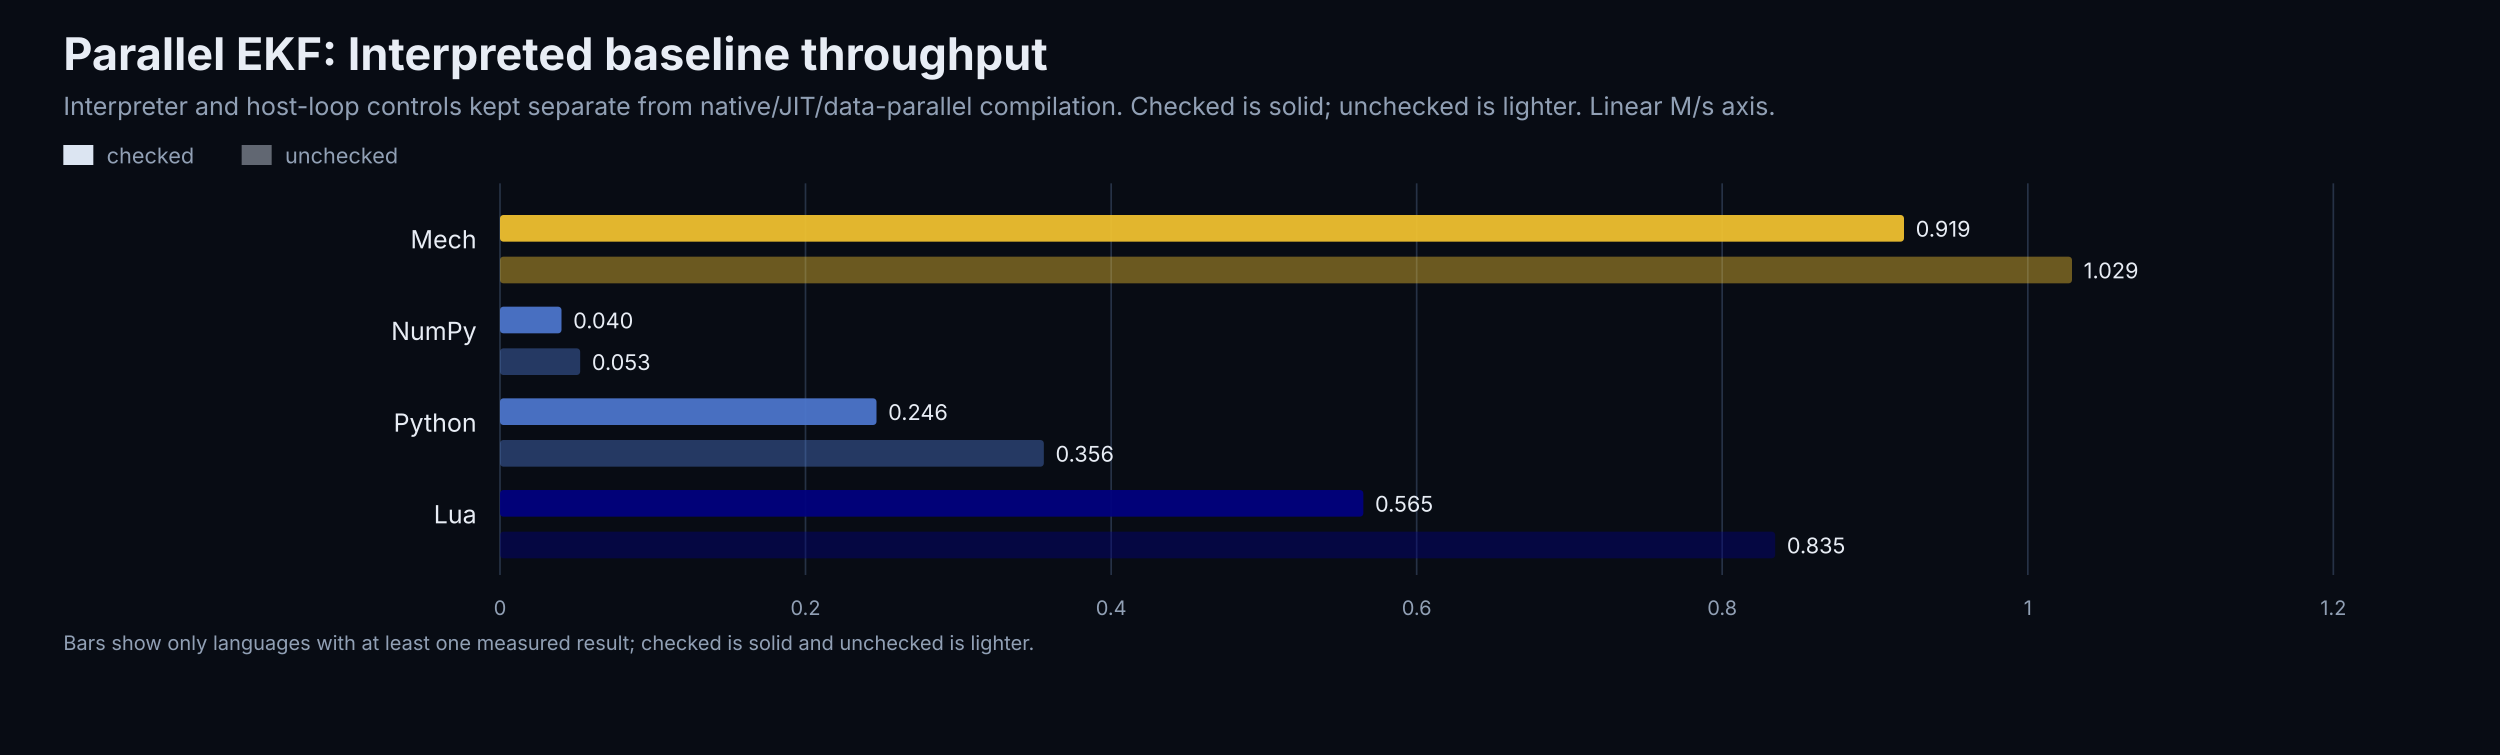
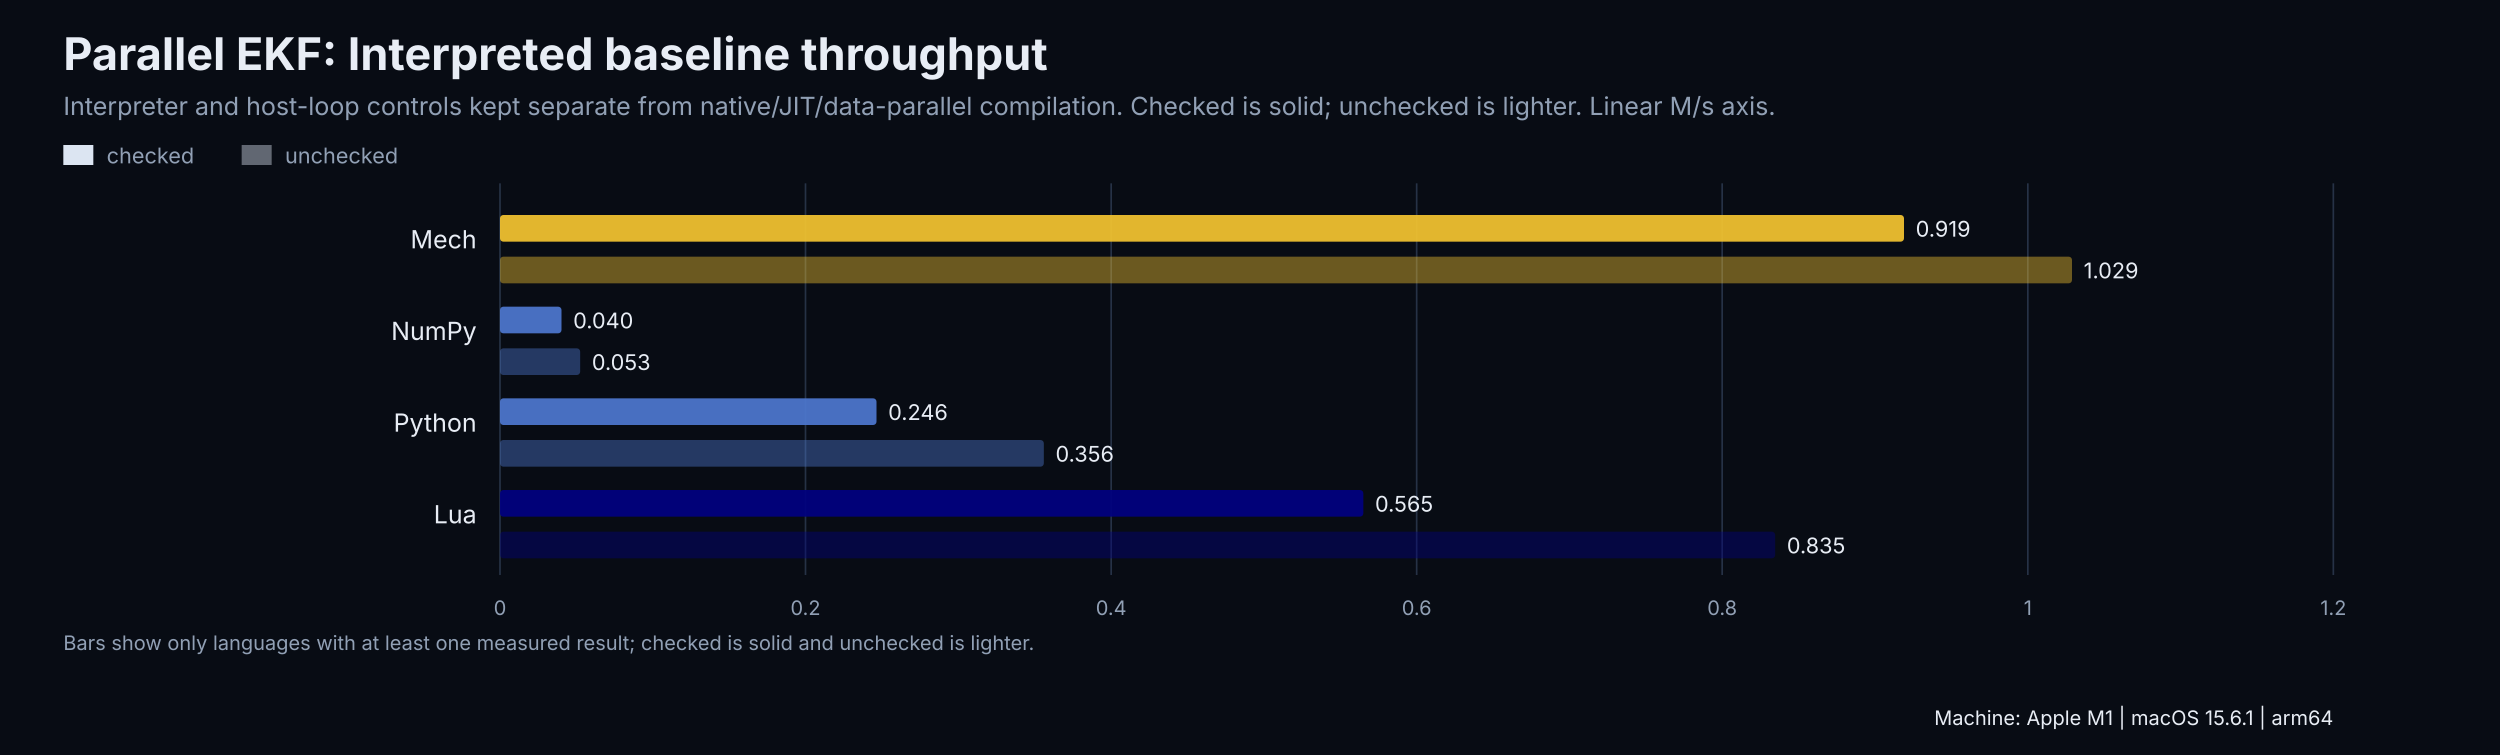
<svg xmlns="http://www.w3.org/2000/svg" width="1500" height="453" viewBox="0 0 1500 453">
  <rect width="100%" height="100%" fill="#080c14" />
  <style>text{font-family:-apple-system,BlinkMacSystemFont,"Segoe UI",sans-serif;fill:#e8edf5}.muted{fill:#91a0b5}.grid{stroke:#263246;stroke-width:1}.label{font-size:15px}.value{font-size:13px;font-variant-numeric:tabular-nums}</style>
  <text x="38" y="42" font-size="27" font-weight="700">Parallel EKF: Interpreted baseline throughput</text>
  <text x="38" y="69" class="muted" font-size="15">Interpreter and host-loop controls kept separate from native/JIT/data-parallel compilation. Checked is solid; unchecked is lighter. Linear M/s axis.</text>
  <rect x="38" y="87" width="18" height="12" fill="#dce5f2" />
  <text x="64" y="98" class="muted" font-size="13">checked</text>
  <rect x="145" y="87" width="18" height="12" fill="#dce5f2" opacity="0.42" />
  <text x="171" y="98" class="muted" font-size="13">unchecked</text>
  <line x1="300.0" y1="110" x2="300.0" y2="345" class="grid" />
  <text x="300.0" y="369" text-anchor="middle" class="muted" font-size="12">0</text>
  <line x1="483.3" y1="110" x2="483.3" y2="345" class="grid" />
  <text x="483.3" y="369" text-anchor="middle" class="muted" font-size="12">0.2</text>
  <line x1="666.7" y1="110" x2="666.7" y2="345" class="grid" />
  <text x="666.7" y="369" text-anchor="middle" class="muted" font-size="12">0.4</text>
  <line x1="850.0" y1="110" x2="850.0" y2="345" class="grid" />
  <text x="850.0" y="369" text-anchor="middle" class="muted" font-size="12">0.6</text>
  <line x1="1033.3" y1="110" x2="1033.3" y2="345" class="grid" />
  <text x="1033.3" y="369" text-anchor="middle" class="muted" font-size="12">0.8</text>
  <line x1="1216.7" y1="110" x2="1216.7" y2="345" class="grid" />
  <text x="1216.7" y="369" text-anchor="middle" class="muted" font-size="12">1</text>
  <line x1="1400.0" y1="110" x2="1400.0" y2="345" class="grid" />
  <text x="1400.0" y="369" text-anchor="middle" class="muted" font-size="12">1.2</text>
  <text x="286" y="149" text-anchor="end" class="label">Mech</text>
  <rect x="300" y="129" width="842.4" height="16" rx="2" fill="#f4c430" opacity="0.92" />
  <text x="1149.4" y="142" class="value">0.919</text>
  <rect x="300" y="154" width="943.2" height="16" rx="2" fill="#f4c430" opacity="0.42" />
  <text x="1250.2" y="167" class="value">1.029</text>
  <text x="286" y="204" text-anchor="end" class="label">NumPy</text>
  <rect x="300" y="184" width="36.9" height="16" rx="2" fill="#4d77cf" opacity="0.92" />
  <text x="343.9" y="197" class="value">0.040</text>
  <rect x="300" y="209" width="48.1" height="16" rx="2" fill="#4d77cf" opacity="0.42" />
  <text x="355.1" y="222" class="value">0.053</text>
  <text x="286" y="259" text-anchor="end" class="label">Python</text>
  <rect x="300" y="239" width="225.9" height="16" rx="2" fill="#4d77cf" opacity="0.92" />
  <text x="532.9" y="252" class="value">0.246</text>
  <rect x="300" y="264" width="326.3" height="16" rx="2" fill="#4d77cf" opacity="0.42" />
  <text x="633.3" y="277" class="value">0.356</text>
  <text x="286" y="314" text-anchor="end" class="label">Lua</text>
  <rect x="300" y="294" width="518.0" height="16" rx="2" fill="#000080" opacity="0.92" />
  <text x="825.0" y="307" class="value">0.565</text>
  <rect x="300" y="319" width="765.1" height="16" rx="2" fill="#000080" opacity="0.42" />
  <text x="1072.1" y="332" class="value">0.835</text>
  <text x="38" y="390" class="muted" font-size="12">Bars show only languages with at least one measured result; checked is solid and unchecked is lighter.</text>
+   <text x="1400" y="435" text-anchor="end" fill="#91a0b5" font-size="12">Machine: Apple M1 | macOS 15.6.1 | arm64</text>
</svg>
